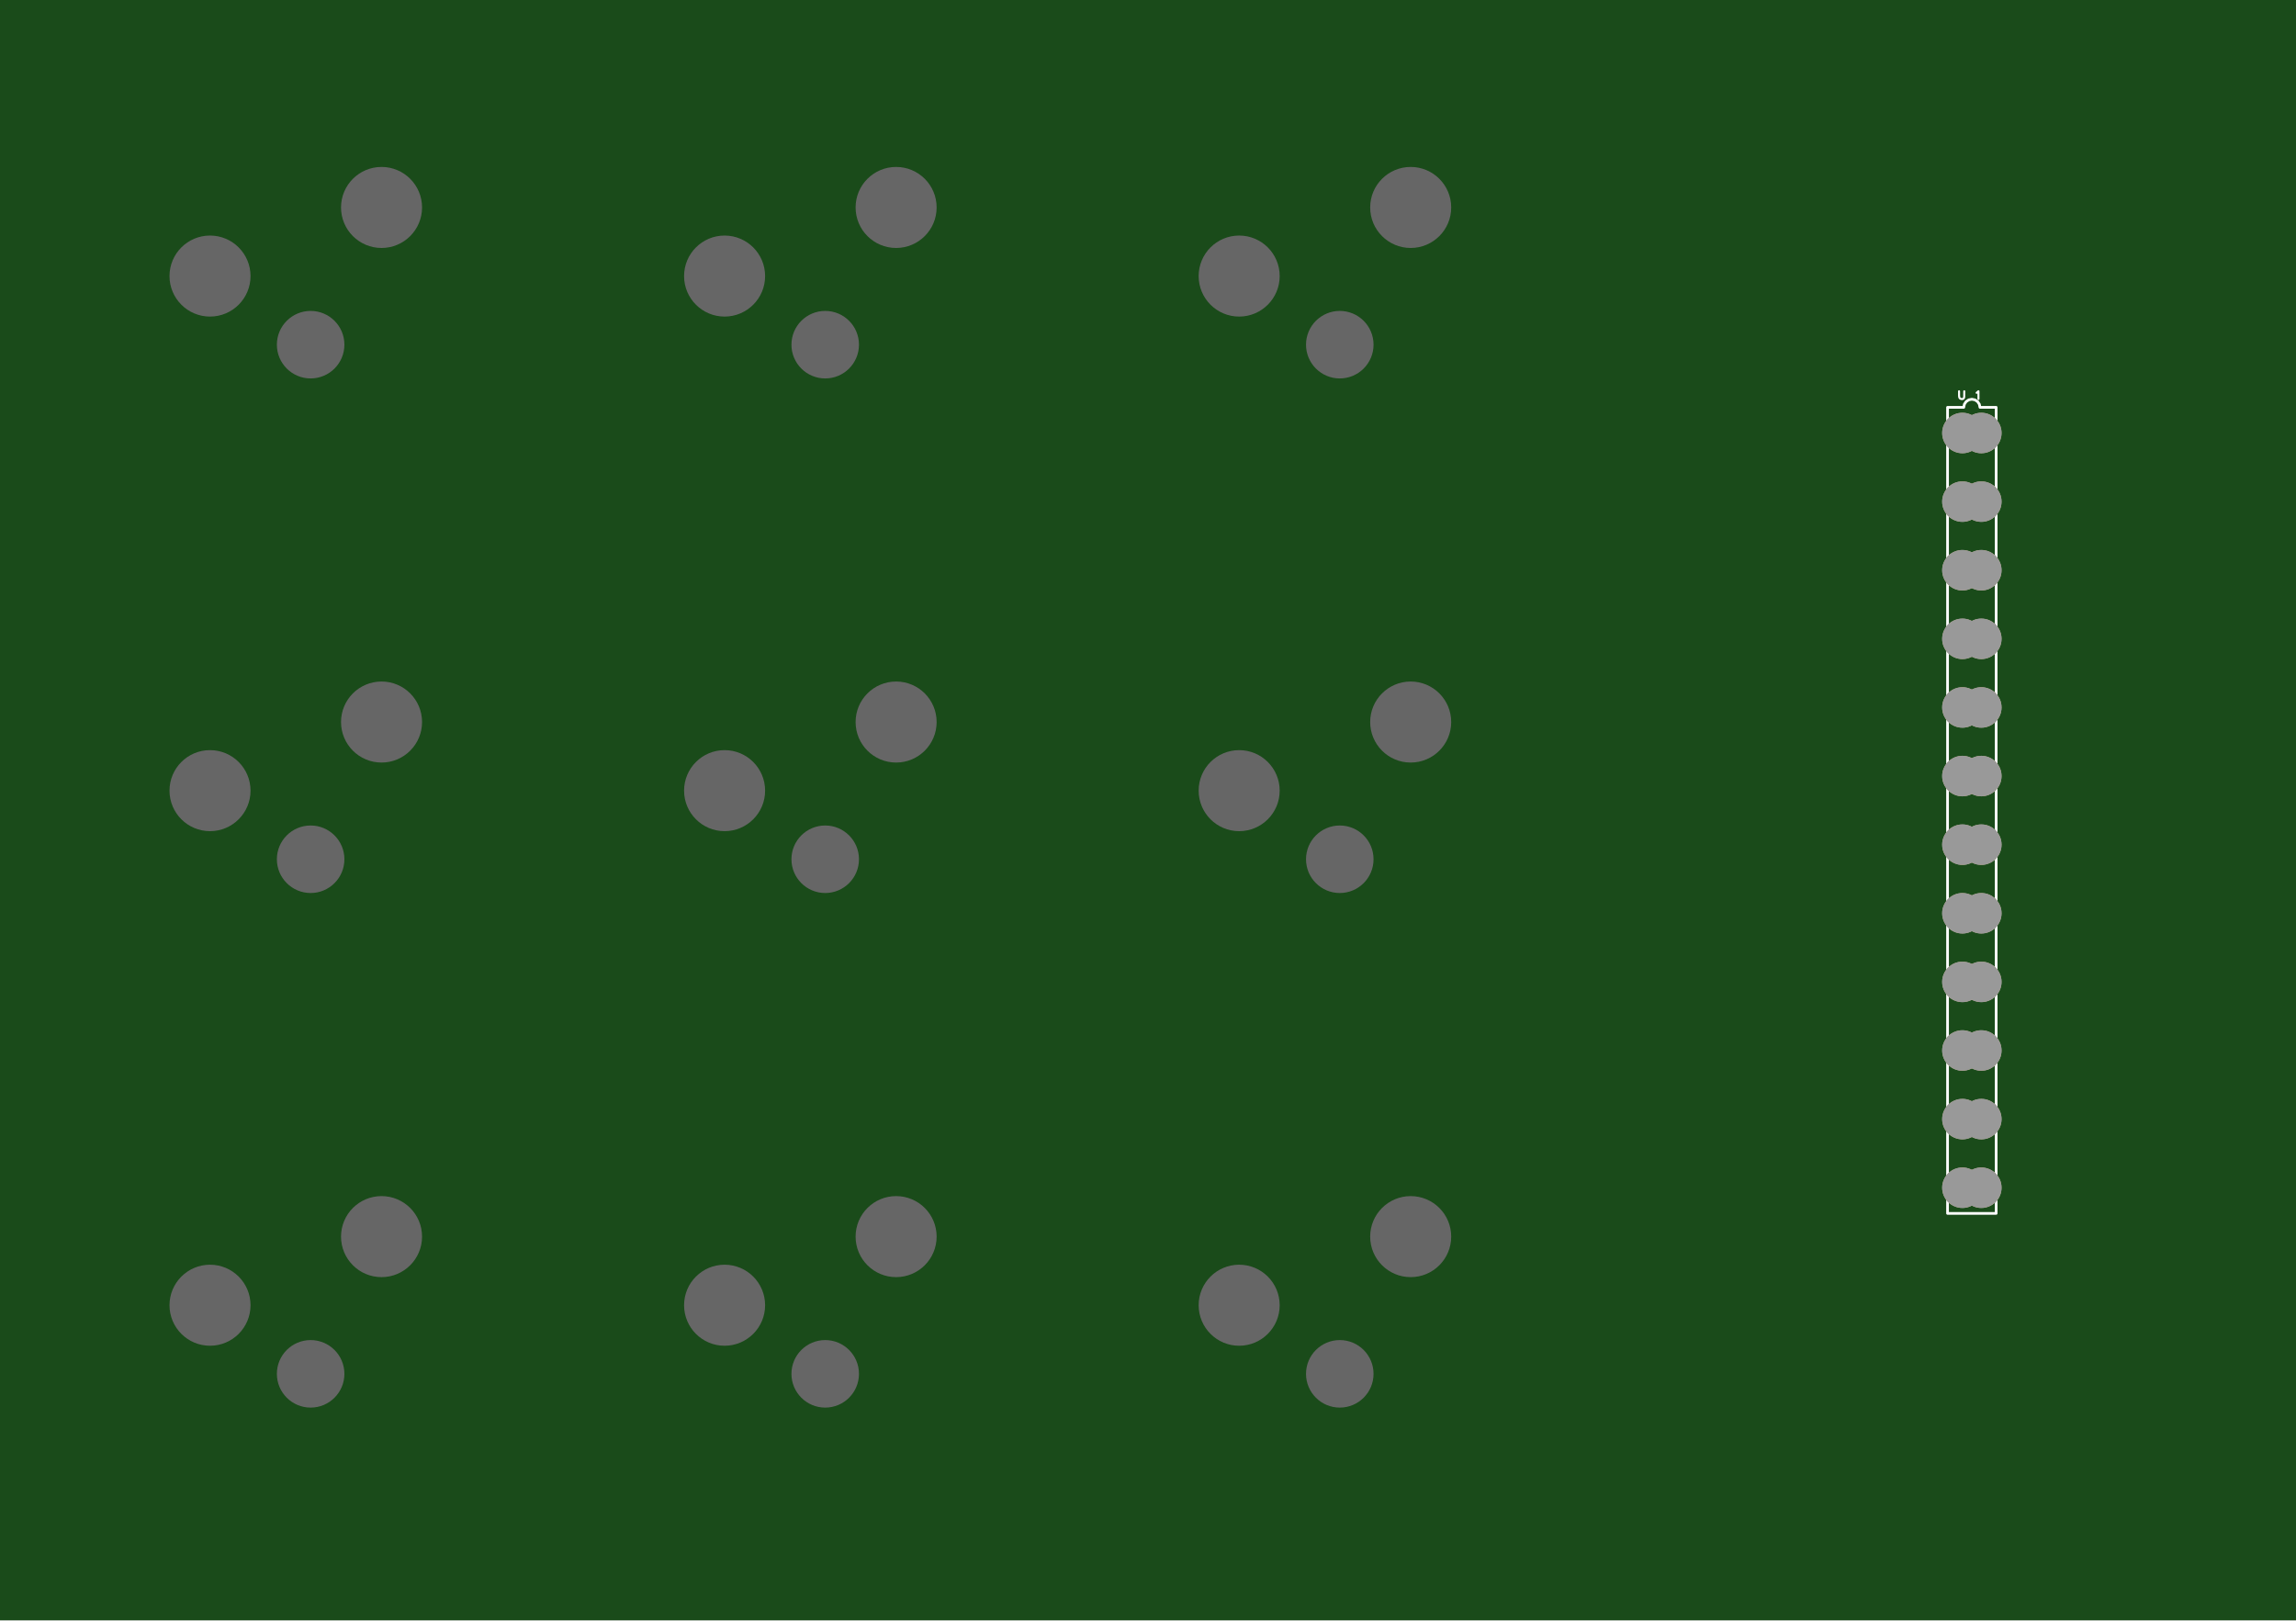
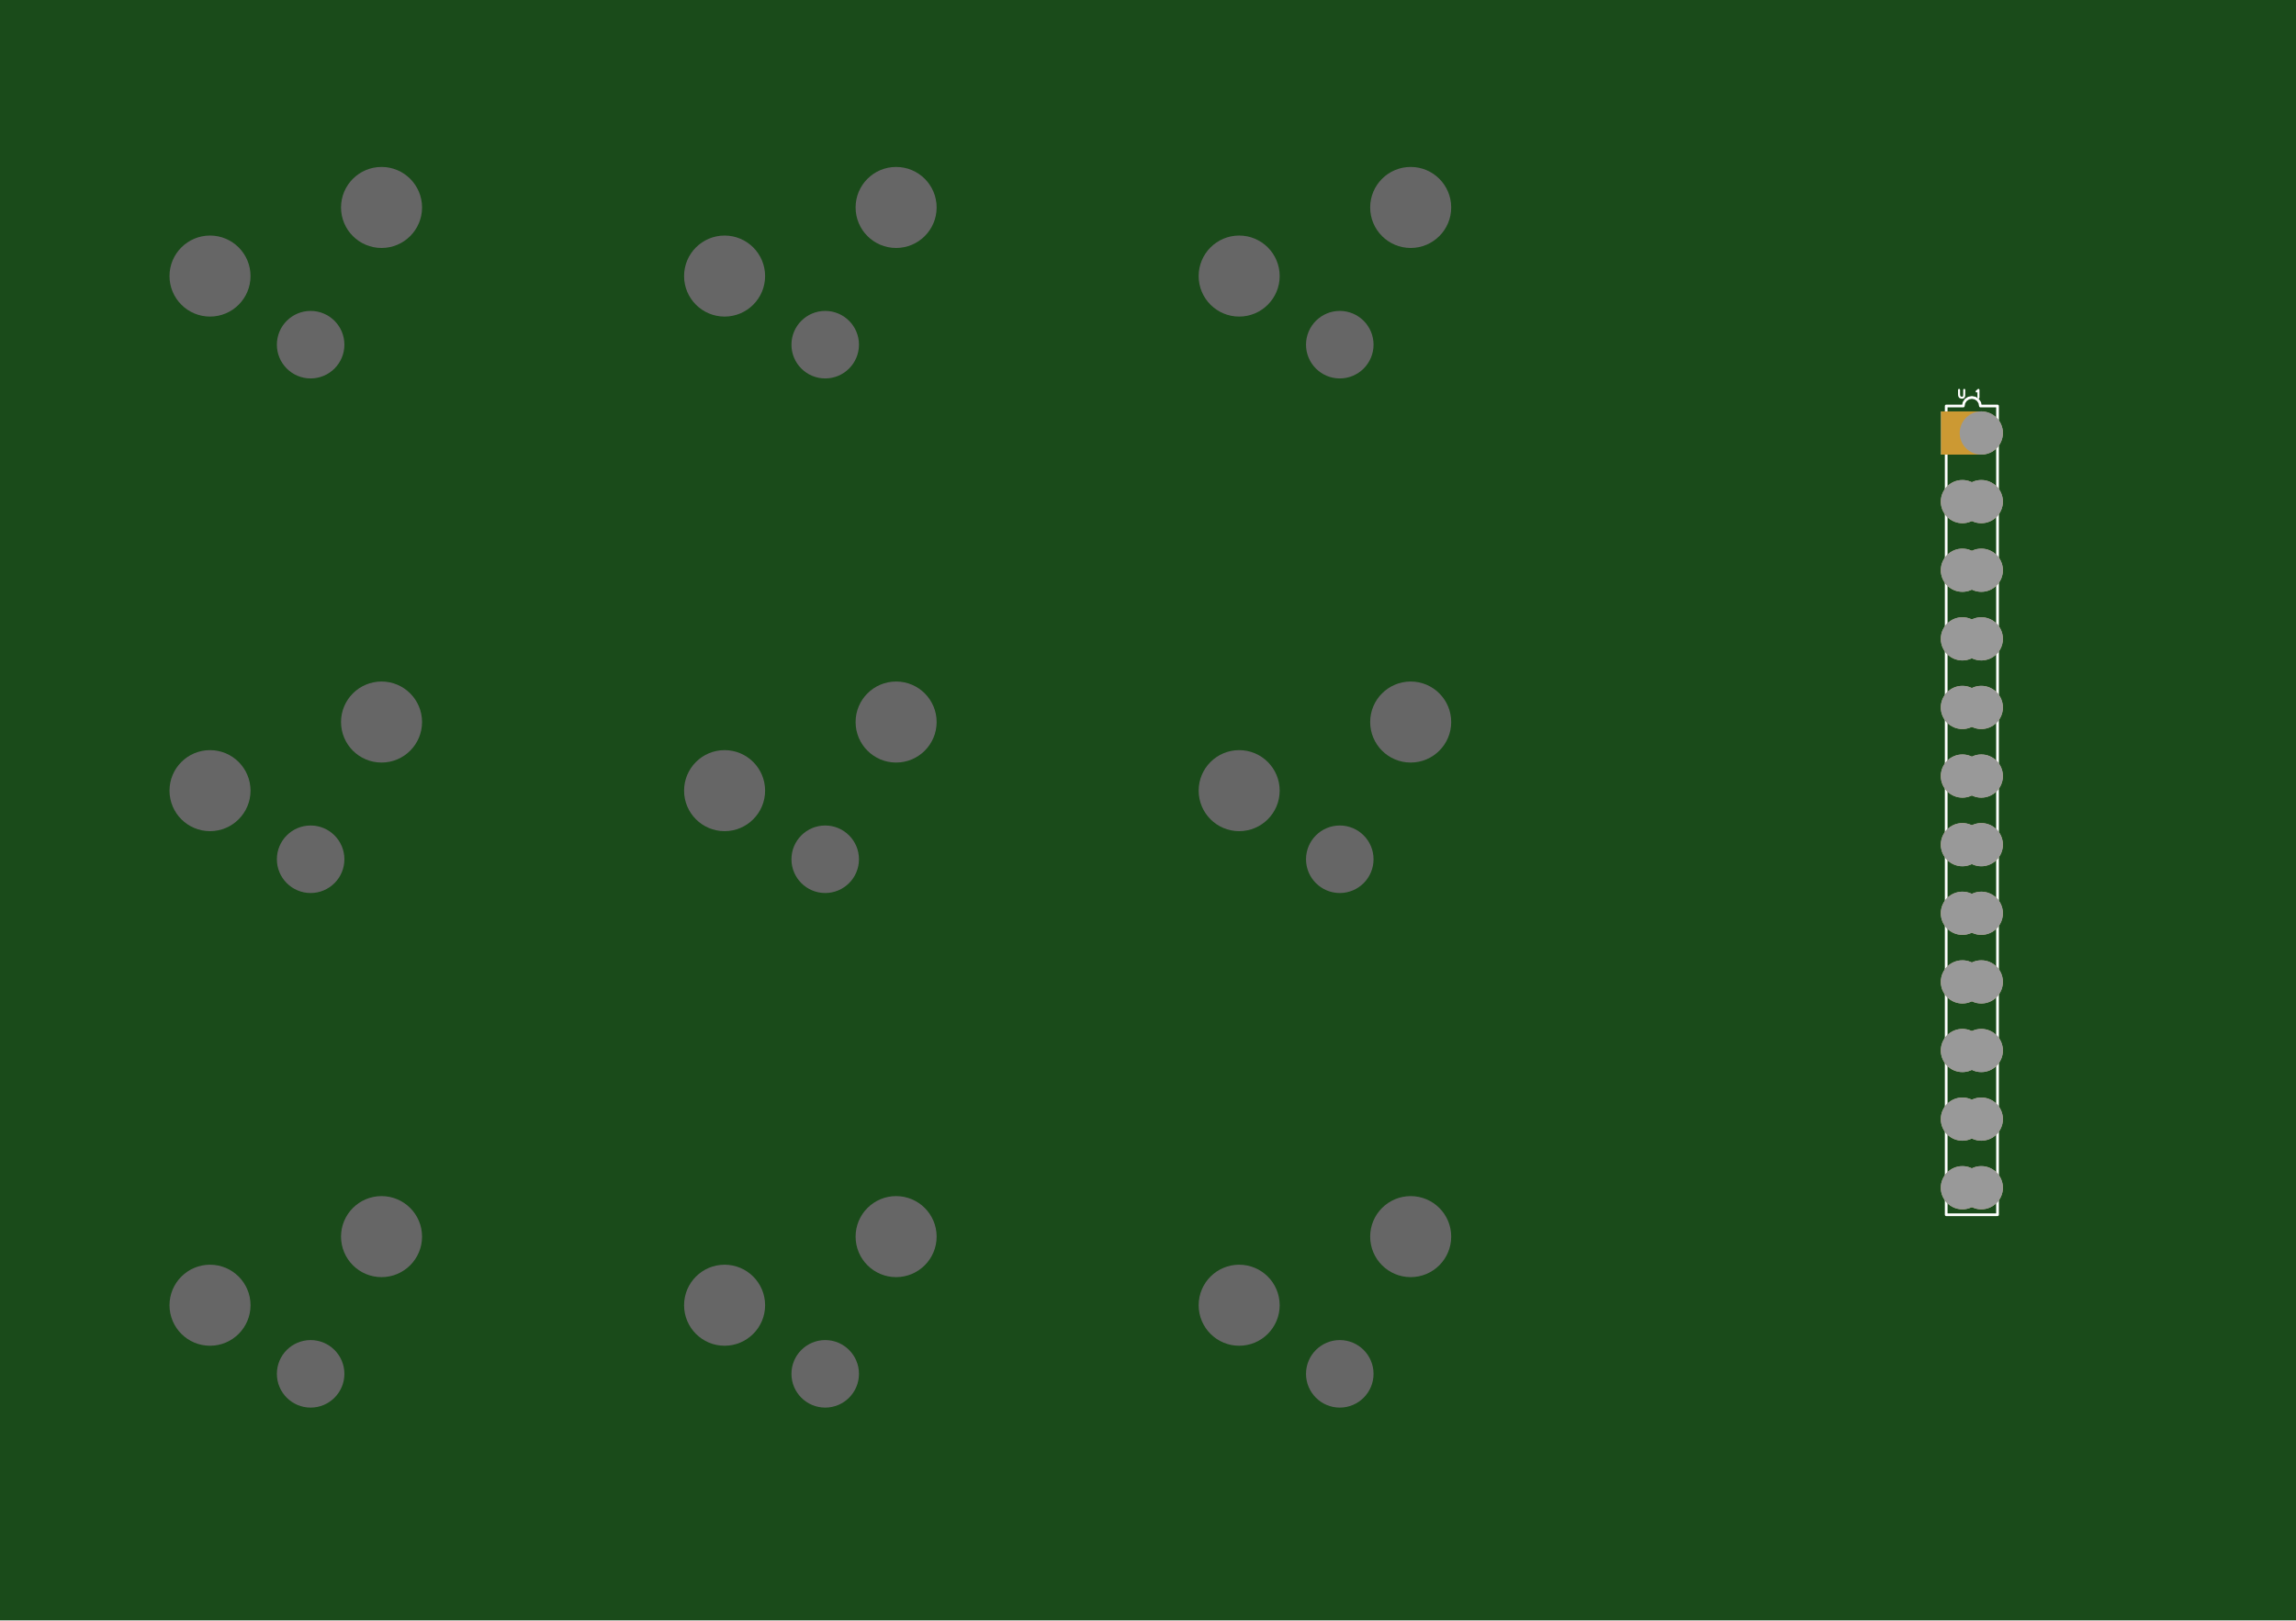
- <svg xmlns="http://www.w3.org/2000/svg" xmlns:xlink="http://www.w3.org/1999/xlink" version="1.1" stroke-linecap="round" stroke-linejoin="round" stroke-width="0" fill-rule="evenodd" clip-rule="evenodd" id="gI0wiKsy343S_top" viewBox="-42500 -30000 85000 60000" width="85mm" height="60mm">
+ <svg xmlns="http://www.w3.org/2000/svg" xmlns:xlink="http://www.w3.org/1999/xlink" version="1.1" stroke-linecap="round" stroke-linejoin="round" stroke-width="0" fill-rule="evenodd" clip-rule="evenodd" id="iKP6GHnz24pT_top" viewBox="-42500 -30000 85000 60000" width="85mm" height="60mm">
  <defs>
-     <style>.gI0wiKsy343S_fr4 {color: #666666;}
- .gI0wiKsy343S_cu {color: #cccccc;}
- .gI0wiKsy343S_cf {color: #cc9933;}
- .gI0wiKsy343S_sm {color: #004200; opacity: 0.749;}
- .gI0wiKsy343S_ss {color: #ffffff;}
- .gI0wiKsy343S_sp {color: #999999;}
- .gI0wiKsy343S_out {color: #000000;}</style>
-     <circle cx="0" cy="0" r="750" id="GCFOx_l-4k6S_pad-14" />
-     <circle cx="0" cy="0" r="1500" id="L_0vW1EW5ai8_pad-10" />
-     <circle cx="0" cy="0" r="1250" id="L_0vW1EW5ai8_pad-11" />
-     <circle cx="0" cy="0" r="750" id="L_0vW1EW5ai8_pad-14" />
-     <circle cx="0" cy="0" r="750" id="NDEEYAt6Ov57_pad-14" />
-     <g id="gI0wiKsy343S_top_copper">
-       <use xlink:href="#GCFOx_l-4k6S_pad-14" x="30150" y="13970" />
-       <use xlink:href="#GCFOx_l-4k6S_pad-14" x="30150" y="11430" />
-       <use xlink:href="#GCFOx_l-4k6S_pad-14" x="30150" y="8890" />
-       <use xlink:href="#GCFOx_l-4k6S_pad-14" x="30150" y="6350" />
-       <use xlink:href="#GCFOx_l-4k6S_pad-14" x="30150" y="3810" />
-       <use xlink:href="#GCFOx_l-4k6S_pad-14" x="30150" y="1270" />
-       <use xlink:href="#GCFOx_l-4k6S_pad-14" x="30150" y="-1270" />
-       <use xlink:href="#GCFOx_l-4k6S_pad-14" x="30150" y="-3810" />
-       <use xlink:href="#GCFOx_l-4k6S_pad-14" x="30150" y="-6350" />
-       <use xlink:href="#GCFOx_l-4k6S_pad-14" x="30150" y="-8890" />
-       <use xlink:href="#GCFOx_l-4k6S_pad-14" x="30150" y="-11430" />
-       <use xlink:href="#GCFOx_l-4k6S_pad-14" x="30150" y="-13970" />
-       <use xlink:href="#GCFOx_l-4k6S_pad-14" x="30850" y="-13970" />
-       <use xlink:href="#GCFOx_l-4k6S_pad-14" x="30850" y="-11430" />
-       <use xlink:href="#GCFOx_l-4k6S_pad-14" x="30850" y="-8890" />
-       <use xlink:href="#GCFOx_l-4k6S_pad-14" x="30850" y="-6350" />
-       <use xlink:href="#GCFOx_l-4k6S_pad-14" x="30850" y="-3810" />
-       <use xlink:href="#GCFOx_l-4k6S_pad-14" x="30850" y="-1270" />
-       <use xlink:href="#GCFOx_l-4k6S_pad-14" x="30850" y="1270" />
-       <use xlink:href="#GCFOx_l-4k6S_pad-14" x="30850" y="3810" />
-       <use xlink:href="#GCFOx_l-4k6S_pad-14" x="30850" y="6350" />
-       <use xlink:href="#GCFOx_l-4k6S_pad-14" x="30850" y="8890" />
-       <use xlink:href="#GCFOx_l-4k6S_pad-14" x="30850" y="11430" />
-       <use xlink:href="#GCFOx_l-4k6S_pad-14" x="30850" y="13970" />
+     <style>.iKP6GHnz24pT_fr4 {color: #666666;}
+ .iKP6GHnz24pT_cu {color: #cccccc;}
+ .iKP6GHnz24pT_cf {color: #cc9933;}
+ .iKP6GHnz24pT_sm {color: #004200; opacity: 0.749;}
+ .iKP6GHnz24pT_ss {color: #ffffff;}
+ .iKP6GHnz24pT_sp {color: #999999;}
+ .iKP6GHnz24pT_out {color: #000000;}</style>
+     <rect x="-800" y="-800" width="1600" height="1600" id="I7El5HcO4EKl_pad-14" />
+     <circle cx="0" cy="0" r="800" id="I7El5HcO4EKl_pad-15" />
+     <circle cx="0" cy="0" r="1500" id="TG5bGvhSe0Dz_pad-10" />
+     <circle cx="0" cy="0" r="1250" id="TG5bGvhSe0Dz_pad-11" />
+     <rect x="-800" y="-800" width="1600" height="1600" id="TG5bGvhSe0Dz_pad-14" />
+     <circle cx="0" cy="0" r="800" id="TG5bGvhSe0Dz_pad-15" />
+     <circle cx="0" cy="0" r="800" id="Jt2Yc6E2w5aD_pad-15" />
+     <g id="iKP6GHnz24pT_top_copper">
+       <use xlink:href="#I7El5HcO4EKl_pad-14" x="30150" y="13970" />
+       <use xlink:href="#I7El5HcO4EKl_pad-15" x="30150" y="11430" />
+       <use xlink:href="#I7El5HcO4EKl_pad-15" x="30150" y="8890" />
+       <use xlink:href="#I7El5HcO4EKl_pad-15" x="30150" y="6350" />
+       <use xlink:href="#I7El5HcO4EKl_pad-15" x="30150" y="3810" />
+       <use xlink:href="#I7El5HcO4EKl_pad-15" x="30150" y="1270" />
+       <use xlink:href="#I7El5HcO4EKl_pad-15" x="30150" y="-1270" />
+       <use xlink:href="#I7El5HcO4EKl_pad-15" x="30150" y="-3810" />
+       <use xlink:href="#I7El5HcO4EKl_pad-15" x="30150" y="-6350" />
+       <use xlink:href="#I7El5HcO4EKl_pad-15" x="30150" y="-8890" />
+       <use xlink:href="#I7El5HcO4EKl_pad-15" x="30150" y="-11430" />
+       <use xlink:href="#I7El5HcO4EKl_pad-15" x="30150" y="-13970" />
+       <use xlink:href="#I7El5HcO4EKl_pad-15" x="30850" y="-13970" />
+       <use xlink:href="#I7El5HcO4EKl_pad-15" x="30850" y="-11430" />
+       <use xlink:href="#I7El5HcO4EKl_pad-15" x="30850" y="-8890" />
+       <use xlink:href="#I7El5HcO4EKl_pad-15" x="30850" y="-6350" />
+       <use xlink:href="#I7El5HcO4EKl_pad-15" x="30850" y="-3810" />
+       <use xlink:href="#I7El5HcO4EKl_pad-15" x="30850" y="-1270" />
+       <use xlink:href="#I7El5HcO4EKl_pad-15" x="30850" y="1270" />
+       <use xlink:href="#I7El5HcO4EKl_pad-15" x="30850" y="3810" />
+       <use xlink:href="#I7El5HcO4EKl_pad-15" x="30850" y="6350" />
+       <use xlink:href="#I7El5HcO4EKl_pad-15" x="30850" y="8890" />
+       <use xlink:href="#I7El5HcO4EKl_pad-15" x="30850" y="11430" />
+       <use xlink:href="#I7El5HcO4EKl_pad-15" x="30850" y="13970" />
    </g>
-     <g id="gI0wiKsy343S_top_silkscreen">
-       <path d="M 31400 -14920 31400 14920 30800 14920 30777.164 15034.805 30712.132 15132.132 30614.805 15197.164 30500 15220 30385.195 15197.164 30287.868 15132.132 30222.836 15034.805 30200 14920 29600 14920 29600 -14920 31400 -14920" fill="none" stroke-width="100" />
-       <path d="M 30026.249 15516.182 30026.694 15357.472 30029.756 15314.299 30037.59 15282.319 30052.61 15257.994 30072.26 15241.91 30101.615 15230.294 30138.655 15225.902 30164.652 15230.299 30185.974 15241.884 30198.734 15255.456 30204.213 15264.378 30212.594 15287.125 30216.506 15317.257 30218.613 15515.753 M 30676.579 15458.451 30744.283 15516.182 30744.283 15231.434" fill="none" stroke-width="75" />
+     <g id="iKP6GHnz24pT_top_silkscreen">
+       <path d="M 31450 -14970 31450 14970 30816.667 14970 30792.562 15091.183 30723.917 15193.917 30621.183 15262.562 30500 15286.667 30378.817 15262.562 30276.083 15193.917 30207.438 15091.183 30183.333 14970 29550 14970 29550 -14970 31450 -14970" fill="none" stroke-width="100" />
+       <path d="M 30026.249 15566.182 30026.694 15407.472 30029.756 15364.299 30037.59 15332.319 30052.61 15307.994 30072.26 15291.91 30101.615 15280.294 30138.655 15275.902 30164.652 15280.299 30185.974 15291.884 30198.734 15305.456 30204.213 15314.378 30212.594 15337.125 30216.506 15367.257 30218.613 15565.753 M 30676.579 15508.451 30744.283 15566.182 30744.283 15281.434" fill="none" stroke-width="75" />
    </g>
-     <g id="gI0wiKsy343S_top_soldermask">
-       <use xlink:href="#L_0vW1EW5ai8_pad-10" x="-28375" y="-15780" />
-       <use xlink:href="#L_0vW1EW5ai8_pad-10" x="-34725" y="-18320" />
-       <use xlink:href="#L_0vW1EW5ai8_pad-11" x="-31000" y="-20860" />
-       <use xlink:href="#L_0vW1EW5ai8_pad-10" x="-9325" y="-15780" />
-       <use xlink:href="#L_0vW1EW5ai8_pad-10" x="-15675" y="-18320" />
-       <use xlink:href="#L_0vW1EW5ai8_pad-11" x="-11950" y="-20860" />
-       <use xlink:href="#L_0vW1EW5ai8_pad-10" x="9725" y="-15780" />
-       <use xlink:href="#L_0vW1EW5ai8_pad-10" x="3375" y="-18320" />
-       <use xlink:href="#L_0vW1EW5ai8_pad-11" x="7100" y="-20860" />
-       <use xlink:href="#L_0vW1EW5ai8_pad-10" x="-28375" y="3270" />
-       <use xlink:href="#L_0vW1EW5ai8_pad-10" x="-34725" y="730" />
-       <use xlink:href="#L_0vW1EW5ai8_pad-11" x="-31000" y="-1810" />
-       <use xlink:href="#L_0vW1EW5ai8_pad-10" x="-9325" y="3270" />
-       <use xlink:href="#L_0vW1EW5ai8_pad-10" x="-15675" y="730" />
-       <use xlink:href="#L_0vW1EW5ai8_pad-11" x="-11950" y="-1810" />
-       <use xlink:href="#L_0vW1EW5ai8_pad-10" x="9725" y="3270" />
-       <use xlink:href="#L_0vW1EW5ai8_pad-10" x="3375" y="730" />
-       <use xlink:href="#L_0vW1EW5ai8_pad-11" x="7100" y="-1810" />
-       <use xlink:href="#L_0vW1EW5ai8_pad-10" x="-28375" y="22320" />
-       <use xlink:href="#L_0vW1EW5ai8_pad-10" x="-34725" y="19780" />
-       <use xlink:href="#L_0vW1EW5ai8_pad-11" x="-31000" y="17240" />
-       <use xlink:href="#L_0vW1EW5ai8_pad-10" x="-9325" y="22320" />
-       <use xlink:href="#L_0vW1EW5ai8_pad-10" x="-15675" y="19780" />
-       <use xlink:href="#L_0vW1EW5ai8_pad-11" x="-11950" y="17240" />
-       <use xlink:href="#L_0vW1EW5ai8_pad-10" x="9725" y="22320" />
-       <use xlink:href="#L_0vW1EW5ai8_pad-10" x="3375" y="19780" />
-       <use xlink:href="#L_0vW1EW5ai8_pad-11" x="7100" y="17240" />
-       <use xlink:href="#L_0vW1EW5ai8_pad-14" x="30150" y="13970" />
-       <use xlink:href="#L_0vW1EW5ai8_pad-14" x="30150" y="11430" />
-       <use xlink:href="#L_0vW1EW5ai8_pad-14" x="30150" y="8890" />
-       <use xlink:href="#L_0vW1EW5ai8_pad-14" x="30150" y="6350" />
-       <use xlink:href="#L_0vW1EW5ai8_pad-14" x="30150" y="3810" />
-       <use xlink:href="#L_0vW1EW5ai8_pad-14" x="30150" y="1270" />
-       <use xlink:href="#L_0vW1EW5ai8_pad-14" x="30150" y="-1270" />
-       <use xlink:href="#L_0vW1EW5ai8_pad-14" x="30150" y="-3810" />
-       <use xlink:href="#L_0vW1EW5ai8_pad-14" x="30150" y="-6350" />
-       <use xlink:href="#L_0vW1EW5ai8_pad-14" x="30150" y="-8890" />
-       <use xlink:href="#L_0vW1EW5ai8_pad-14" x="30150" y="-11430" />
-       <use xlink:href="#L_0vW1EW5ai8_pad-14" x="30150" y="-13970" />
-       <use xlink:href="#L_0vW1EW5ai8_pad-14" x="30850" y="-13970" />
-       <use xlink:href="#L_0vW1EW5ai8_pad-14" x="30850" y="-11430" />
-       <use xlink:href="#L_0vW1EW5ai8_pad-14" x="30850" y="-8890" />
-       <use xlink:href="#L_0vW1EW5ai8_pad-14" x="30850" y="-6350" />
-       <use xlink:href="#L_0vW1EW5ai8_pad-14" x="30850" y="-3810" />
-       <use xlink:href="#L_0vW1EW5ai8_pad-14" x="30850" y="-1270" />
-       <use xlink:href="#L_0vW1EW5ai8_pad-14" x="30850" y="1270" />
-       <use xlink:href="#L_0vW1EW5ai8_pad-14" x="30850" y="3810" />
-       <use xlink:href="#L_0vW1EW5ai8_pad-14" x="30850" y="6350" />
-       <use xlink:href="#L_0vW1EW5ai8_pad-14" x="30850" y="8890" />
-       <use xlink:href="#L_0vW1EW5ai8_pad-14" x="30850" y="11430" />
-       <use xlink:href="#L_0vW1EW5ai8_pad-14" x="30850" y="13970" />
+     <g id="iKP6GHnz24pT_top_soldermask">
+       <use xlink:href="#TG5bGvhSe0Dz_pad-10" x="-28375" y="-15780" />
+       <use xlink:href="#TG5bGvhSe0Dz_pad-10" x="-34725" y="-18320" />
+       <use xlink:href="#TG5bGvhSe0Dz_pad-11" x="-31000" y="-20860" />
+       <use xlink:href="#TG5bGvhSe0Dz_pad-10" x="-9325" y="-15780" />
+       <use xlink:href="#TG5bGvhSe0Dz_pad-10" x="-15675" y="-18320" />
+       <use xlink:href="#TG5bGvhSe0Dz_pad-11" x="-11950" y="-20860" />
+       <use xlink:href="#TG5bGvhSe0Dz_pad-10" x="9725" y="-15780" />
+       <use xlink:href="#TG5bGvhSe0Dz_pad-10" x="3375" y="-18320" />
+       <use xlink:href="#TG5bGvhSe0Dz_pad-11" x="7100" y="-20860" />
+       <use xlink:href="#TG5bGvhSe0Dz_pad-10" x="-28375" y="3270" />
+       <use xlink:href="#TG5bGvhSe0Dz_pad-10" x="-34725" y="730" />
+       <use xlink:href="#TG5bGvhSe0Dz_pad-11" x="-31000" y="-1810" />
+       <use xlink:href="#TG5bGvhSe0Dz_pad-10" x="-9325" y="3270" />
+       <use xlink:href="#TG5bGvhSe0Dz_pad-10" x="-15675" y="730" />
+       <use xlink:href="#TG5bGvhSe0Dz_pad-11" x="-11950" y="-1810" />
+       <use xlink:href="#TG5bGvhSe0Dz_pad-10" x="9725" y="3270" />
+       <use xlink:href="#TG5bGvhSe0Dz_pad-10" x="3375" y="730" />
+       <use xlink:href="#TG5bGvhSe0Dz_pad-11" x="7100" y="-1810" />
+       <use xlink:href="#TG5bGvhSe0Dz_pad-10" x="-28375" y="22320" />
+       <use xlink:href="#TG5bGvhSe0Dz_pad-10" x="-34725" y="19780" />
+       <use xlink:href="#TG5bGvhSe0Dz_pad-11" x="-31000" y="17240" />
+       <use xlink:href="#TG5bGvhSe0Dz_pad-10" x="-9325" y="22320" />
+       <use xlink:href="#TG5bGvhSe0Dz_pad-10" x="-15675" y="19780" />
+       <use xlink:href="#TG5bGvhSe0Dz_pad-11" x="-11950" y="17240" />
+       <use xlink:href="#TG5bGvhSe0Dz_pad-10" x="9725" y="22320" />
+       <use xlink:href="#TG5bGvhSe0Dz_pad-10" x="3375" y="19780" />
+       <use xlink:href="#TG5bGvhSe0Dz_pad-11" x="7100" y="17240" />
+       <use xlink:href="#TG5bGvhSe0Dz_pad-14" x="30150" y="13970" />
+       <use xlink:href="#TG5bGvhSe0Dz_pad-15" x="30150" y="11430" />
+       <use xlink:href="#TG5bGvhSe0Dz_pad-15" x="30150" y="8890" />
+       <use xlink:href="#TG5bGvhSe0Dz_pad-15" x="30150" y="6350" />
+       <use xlink:href="#TG5bGvhSe0Dz_pad-15" x="30150" y="3810" />
+       <use xlink:href="#TG5bGvhSe0Dz_pad-15" x="30150" y="1270" />
+       <use xlink:href="#TG5bGvhSe0Dz_pad-15" x="30150" y="-1270" />
+       <use xlink:href="#TG5bGvhSe0Dz_pad-15" x="30150" y="-3810" />
+       <use xlink:href="#TG5bGvhSe0Dz_pad-15" x="30150" y="-6350" />
+       <use xlink:href="#TG5bGvhSe0Dz_pad-15" x="30150" y="-8890" />
+       <use xlink:href="#TG5bGvhSe0Dz_pad-15" x="30150" y="-11430" />
+       <use xlink:href="#TG5bGvhSe0Dz_pad-15" x="30150" y="-13970" />
+       <use xlink:href="#TG5bGvhSe0Dz_pad-15" x="30850" y="-13970" />
+       <use xlink:href="#TG5bGvhSe0Dz_pad-15" x="30850" y="-11430" />
+       <use xlink:href="#TG5bGvhSe0Dz_pad-15" x="30850" y="-8890" />
+       <use xlink:href="#TG5bGvhSe0Dz_pad-15" x="30850" y="-6350" />
+       <use xlink:href="#TG5bGvhSe0Dz_pad-15" x="30850" y="-3810" />
+       <use xlink:href="#TG5bGvhSe0Dz_pad-15" x="30850" y="-1270" />
+       <use xlink:href="#TG5bGvhSe0Dz_pad-15" x="30850" y="1270" />
+       <use xlink:href="#TG5bGvhSe0Dz_pad-15" x="30850" y="3810" />
+       <use xlink:href="#TG5bGvhSe0Dz_pad-15" x="30850" y="6350" />
+       <use xlink:href="#TG5bGvhSe0Dz_pad-15" x="30850" y="8890" />
+       <use xlink:href="#TG5bGvhSe0Dz_pad-15" x="30850" y="11430" />
+       <use xlink:href="#TG5bGvhSe0Dz_pad-15" x="30850" y="13970" />
    </g>
-     <g id="gI0wiKsy343S_top_solderpaste">
-       <use xlink:href="#NDEEYAt6Ov57_pad-14" x="30150" y="13970" />
-       <use xlink:href="#NDEEYAt6Ov57_pad-14" x="30150" y="11430" />
-       <use xlink:href="#NDEEYAt6Ov57_pad-14" x="30150" y="8890" />
-       <use xlink:href="#NDEEYAt6Ov57_pad-14" x="30150" y="6350" />
-       <use xlink:href="#NDEEYAt6Ov57_pad-14" x="30150" y="3810" />
-       <use xlink:href="#NDEEYAt6Ov57_pad-14" x="30150" y="1270" />
-       <use xlink:href="#NDEEYAt6Ov57_pad-14" x="30150" y="-1270" />
-       <use xlink:href="#NDEEYAt6Ov57_pad-14" x="30150" y="-3810" />
-       <use xlink:href="#NDEEYAt6Ov57_pad-14" x="30150" y="-6350" />
-       <use xlink:href="#NDEEYAt6Ov57_pad-14" x="30150" y="-8890" />
-       <use xlink:href="#NDEEYAt6Ov57_pad-14" x="30150" y="-11430" />
-       <use xlink:href="#NDEEYAt6Ov57_pad-14" x="30150" y="-13970" />
-       <use xlink:href="#NDEEYAt6Ov57_pad-14" x="30850" y="-13970" />
-       <use xlink:href="#NDEEYAt6Ov57_pad-14" x="30850" y="-11430" />
-       <use xlink:href="#NDEEYAt6Ov57_pad-14" x="30850" y="-8890" />
-       <use xlink:href="#NDEEYAt6Ov57_pad-14" x="30850" y="-6350" />
-       <use xlink:href="#NDEEYAt6Ov57_pad-14" x="30850" y="-3810" />
-       <use xlink:href="#NDEEYAt6Ov57_pad-14" x="30850" y="-1270" />
-       <use xlink:href="#NDEEYAt6Ov57_pad-14" x="30850" y="1270" />
-       <use xlink:href="#NDEEYAt6Ov57_pad-14" x="30850" y="3810" />
-       <use xlink:href="#NDEEYAt6Ov57_pad-14" x="30850" y="6350" />
-       <use xlink:href="#NDEEYAt6Ov57_pad-14" x="30850" y="8890" />
-       <use xlink:href="#NDEEYAt6Ov57_pad-14" x="30850" y="11430" />
-       <use xlink:href="#NDEEYAt6Ov57_pad-14" x="30850" y="13970" />
+     <g id="iKP6GHnz24pT_top_solderpaste">
+       <use xlink:href="#Jt2Yc6E2w5aD_pad-15" x="30150" y="11430" />
+       <use xlink:href="#Jt2Yc6E2w5aD_pad-15" x="30150" y="8890" />
+       <use xlink:href="#Jt2Yc6E2w5aD_pad-15" x="30150" y="6350" />
+       <use xlink:href="#Jt2Yc6E2w5aD_pad-15" x="30150" y="3810" />
+       <use xlink:href="#Jt2Yc6E2w5aD_pad-15" x="30150" y="1270" />
+       <use xlink:href="#Jt2Yc6E2w5aD_pad-15" x="30150" y="-1270" />
+       <use xlink:href="#Jt2Yc6E2w5aD_pad-15" x="30150" y="-3810" />
+       <use xlink:href="#Jt2Yc6E2w5aD_pad-15" x="30150" y="-6350" />
+       <use xlink:href="#Jt2Yc6E2w5aD_pad-15" x="30150" y="-8890" />
+       <use xlink:href="#Jt2Yc6E2w5aD_pad-15" x="30150" y="-11430" />
+       <use xlink:href="#Jt2Yc6E2w5aD_pad-15" x="30150" y="-13970" />
+       <use xlink:href="#Jt2Yc6E2w5aD_pad-15" x="30850" y="-13970" />
+       <use xlink:href="#Jt2Yc6E2w5aD_pad-15" x="30850" y="-11430" />
+       <use xlink:href="#Jt2Yc6E2w5aD_pad-15" x="30850" y="-8890" />
+       <use xlink:href="#Jt2Yc6E2w5aD_pad-15" x="30850" y="-6350" />
+       <use xlink:href="#Jt2Yc6E2w5aD_pad-15" x="30850" y="-3810" />
+       <use xlink:href="#Jt2Yc6E2w5aD_pad-15" x="30850" y="-1270" />
+       <use xlink:href="#Jt2Yc6E2w5aD_pad-15" x="30850" y="1270" />
+       <use xlink:href="#Jt2Yc6E2w5aD_pad-15" x="30850" y="3810" />
+       <use xlink:href="#Jt2Yc6E2w5aD_pad-15" x="30850" y="6350" />
+       <use xlink:href="#Jt2Yc6E2w5aD_pad-15" x="30850" y="8890" />
+       <use xlink:href="#Jt2Yc6E2w5aD_pad-15" x="30850" y="11430" />
+       <use xlink:href="#Jt2Yc6E2w5aD_pad-15" x="30850" y="13970" />
    </g>
-     <clipPath id="gI0wiKsy343S_top_outline">
+     <clipPath id="iKP6GHnz24pT_top_outline">
      <path d="M -42500 -30000 42500 -30000 42500 30000 -42500 30000 -42500 -30000" fill="none" stroke-width="50" />
    </clipPath>
-     <mask id="gI0wiKsy343S_top_mech-mask">
+     <mask id="iKP6GHnz24pT_top_mech-mask">
      <g fill="#000" stroke="#000">
        <rect x="-42500" y="-30000" width="85000" height="60000" fill="#fff" />
      </g>
    </mask>
-     <mask id="gI0wiKsy343S_top_cf-mask">
+     <mask id="iKP6GHnz24pT_top_cf-mask">
      <g fill="#fff" stroke="#fff">
-         <use xlink:href="#gI0wiKsy343S_top_soldermask" />
+         <use xlink:href="#iKP6GHnz24pT_top_soldermask" />
      </g>
    </mask>
-     <mask id="gI0wiKsy343S_top_sm-mask">
+     <mask id="iKP6GHnz24pT_top_sm-mask">
      <g fill="#000" stroke="#000">
        <rect x="-42500" y="-30000" width="85000" height="60000" fill="#fff" />
-         <use xlink:href="#gI0wiKsy343S_top_soldermask" />
+         <use xlink:href="#iKP6GHnz24pT_top_soldermask" />
      </g>
    </mask>
  </defs>
  <g transform="translate(0,0) scale(1,-1)">
-     <g mask="url(#gI0wiKsy343S_top_mech-mask)" clip-path="url(#gI0wiKsy343S_top_outline)">
-       <rect x="-42500" y="-30000" width="85000" height="60000" fill="currentColor" class="gI0wiKsy343S_fr4" />
-       <use xlink:href="#gI0wiKsy343S_top_copper" fill="currentColor" stroke="currentColor" class="gI0wiKsy343S_cu" />
-       <use xlink:href="#gI0wiKsy343S_top_copper" fill="currentColor" stroke="currentColor" class="gI0wiKsy343S_cf" mask="url(#gI0wiKsy343S_top_cf-mask)" />
-       <g mask="url(#gI0wiKsy343S_top_sm-mask)">
-         <rect x="-42500" y="-30000" width="85000" height="60000" fill="currentColor" class="gI0wiKsy343S_sm" />
-         <use xlink:href="#gI0wiKsy343S_top_silkscreen" fill="currentColor" stroke="currentColor" class="gI0wiKsy343S_ss" />
+     <g mask="url(#iKP6GHnz24pT_top_mech-mask)" clip-path="url(#iKP6GHnz24pT_top_outline)">
+       <rect x="-42500" y="-30000" width="85000" height="60000" fill="currentColor" class="iKP6GHnz24pT_fr4" />
+       <use xlink:href="#iKP6GHnz24pT_top_copper" fill="currentColor" stroke="currentColor" class="iKP6GHnz24pT_cu" />
+       <use xlink:href="#iKP6GHnz24pT_top_copper" fill="currentColor" stroke="currentColor" class="iKP6GHnz24pT_cf" mask="url(#iKP6GHnz24pT_top_cf-mask)" />
+       <g mask="url(#iKP6GHnz24pT_top_sm-mask)">
+         <rect x="-42500" y="-30000" width="85000" height="60000" fill="currentColor" class="iKP6GHnz24pT_sm" />
+         <use xlink:href="#iKP6GHnz24pT_top_silkscreen" fill="currentColor" stroke="currentColor" class="iKP6GHnz24pT_ss" />
      </g>
-       <use xlink:href="#gI0wiKsy343S_top_solderpaste" fill="currentColor" stroke="currentColor" class="gI0wiKsy343S_sp" />
+       <use xlink:href="#iKP6GHnz24pT_top_solderpaste" fill="currentColor" stroke="currentColor" class="iKP6GHnz24pT_sp" />
    </g>
  </g>
</svg>
